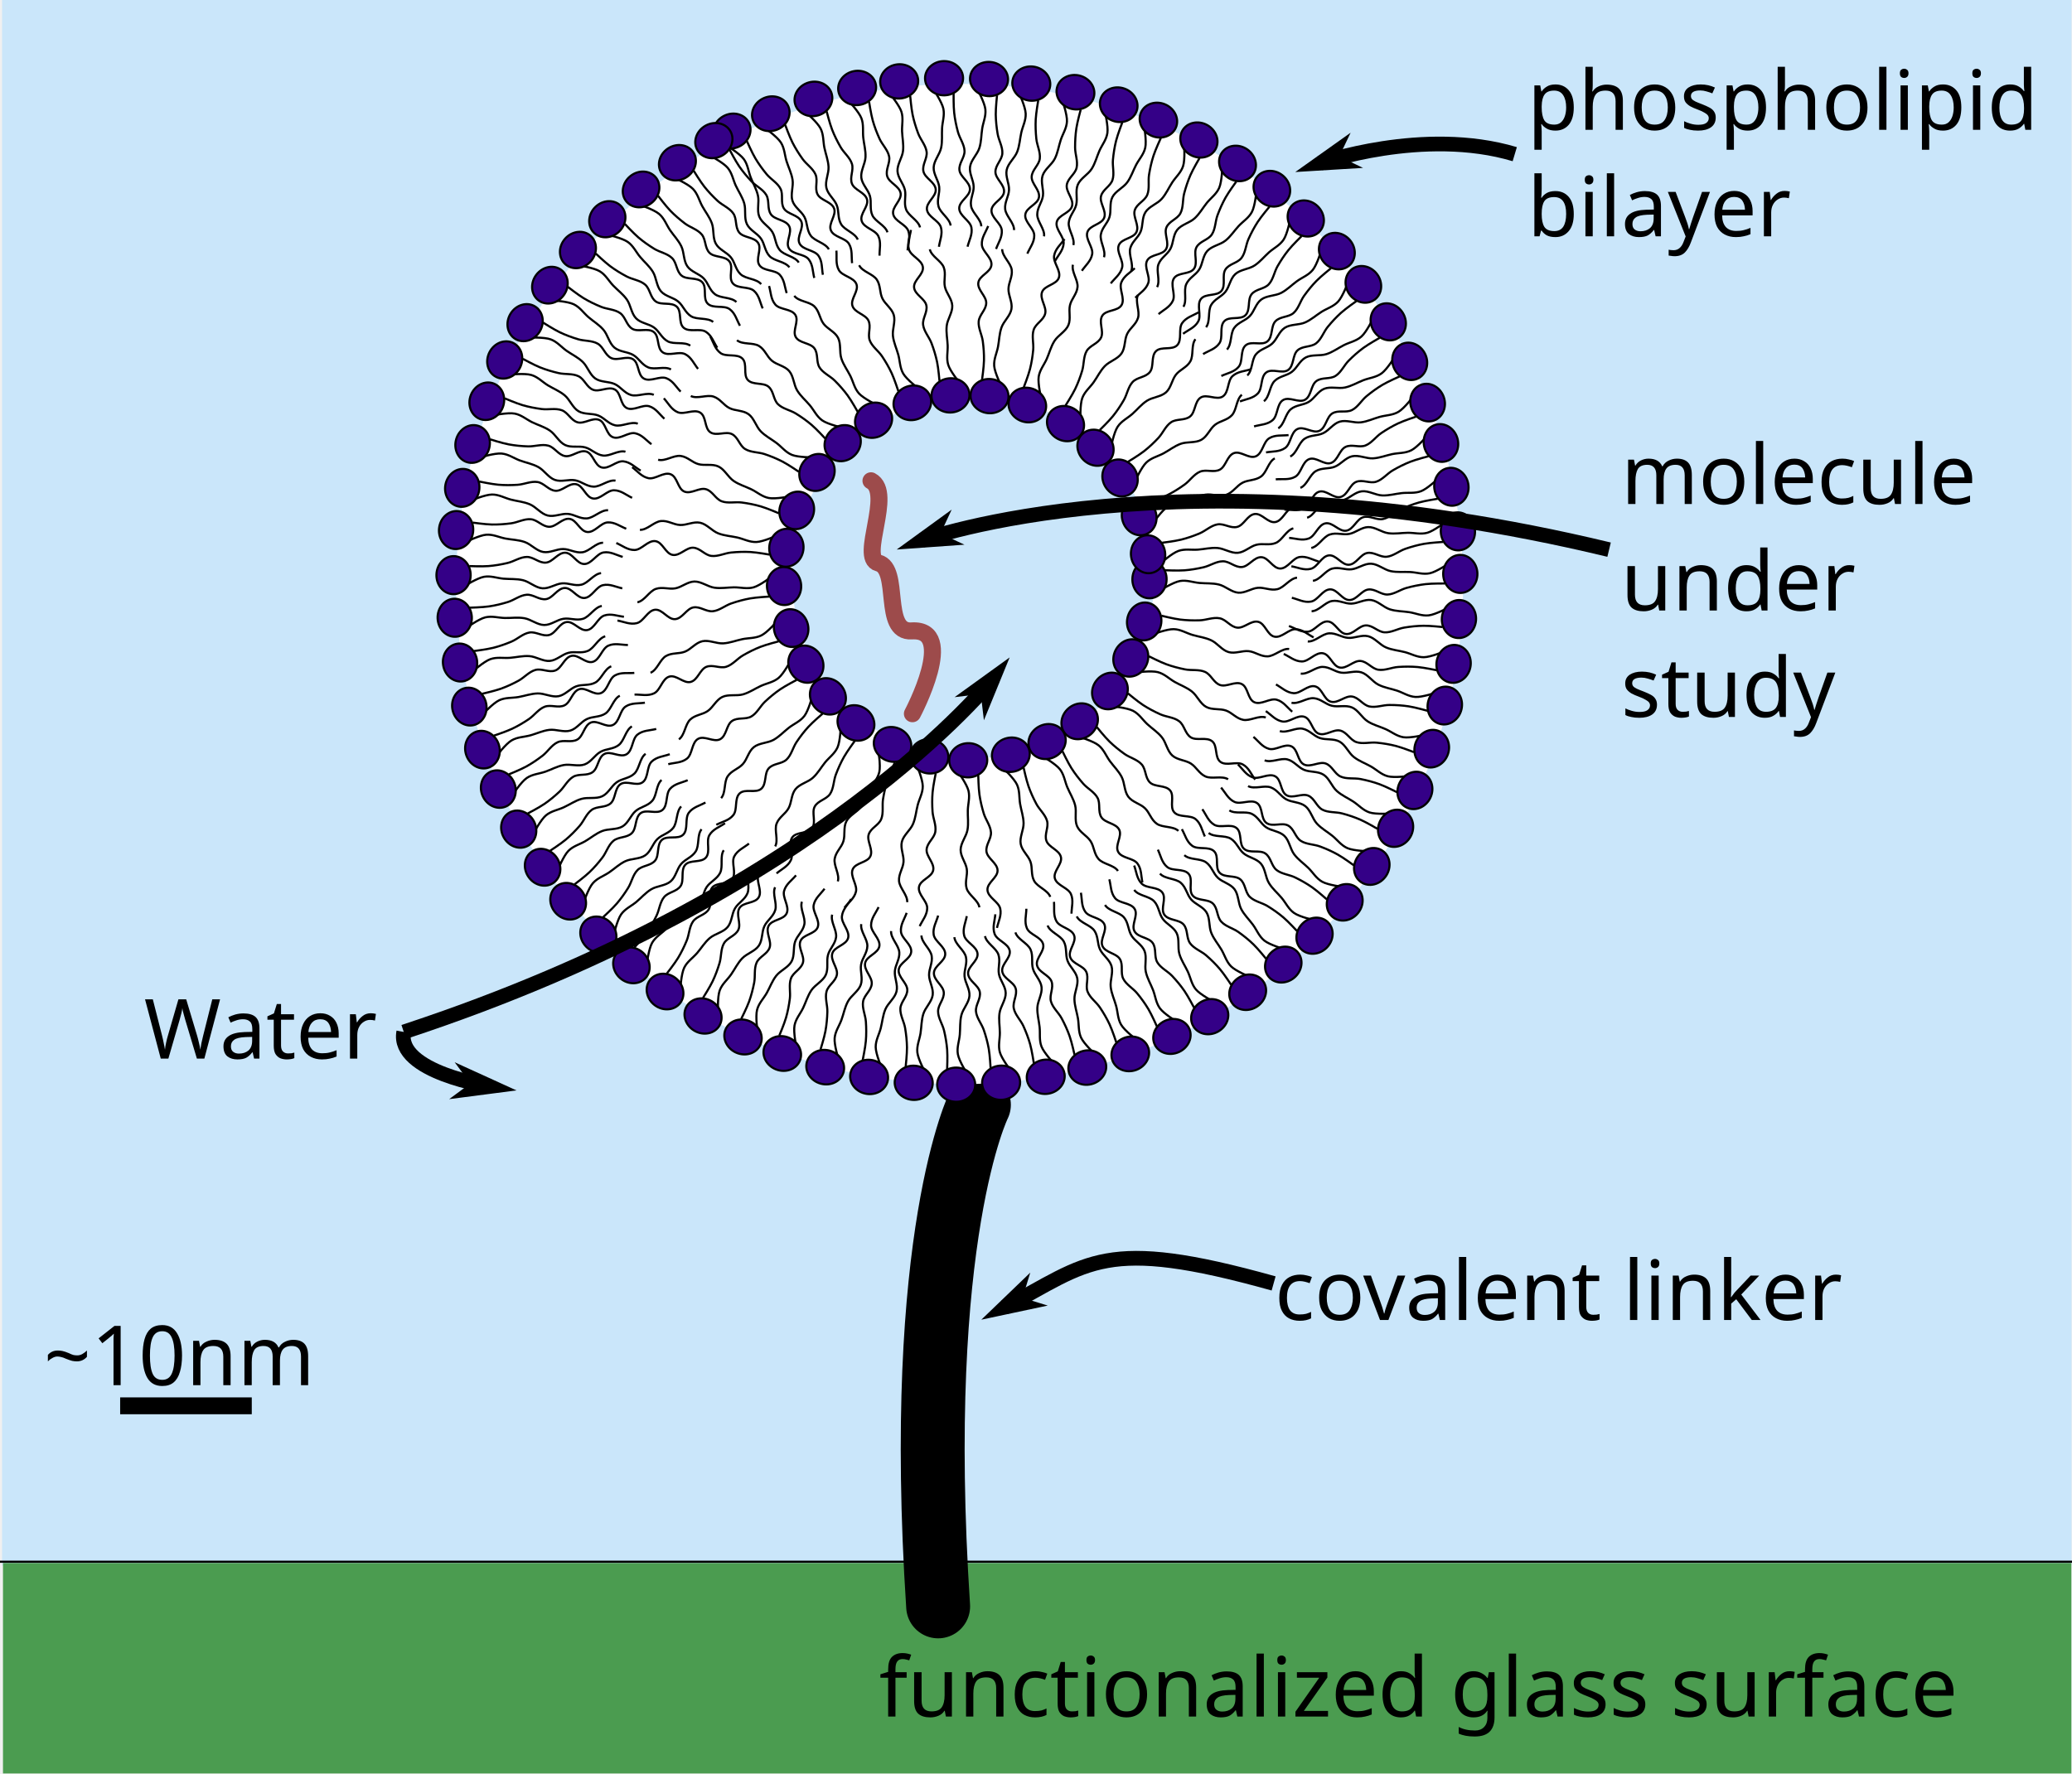
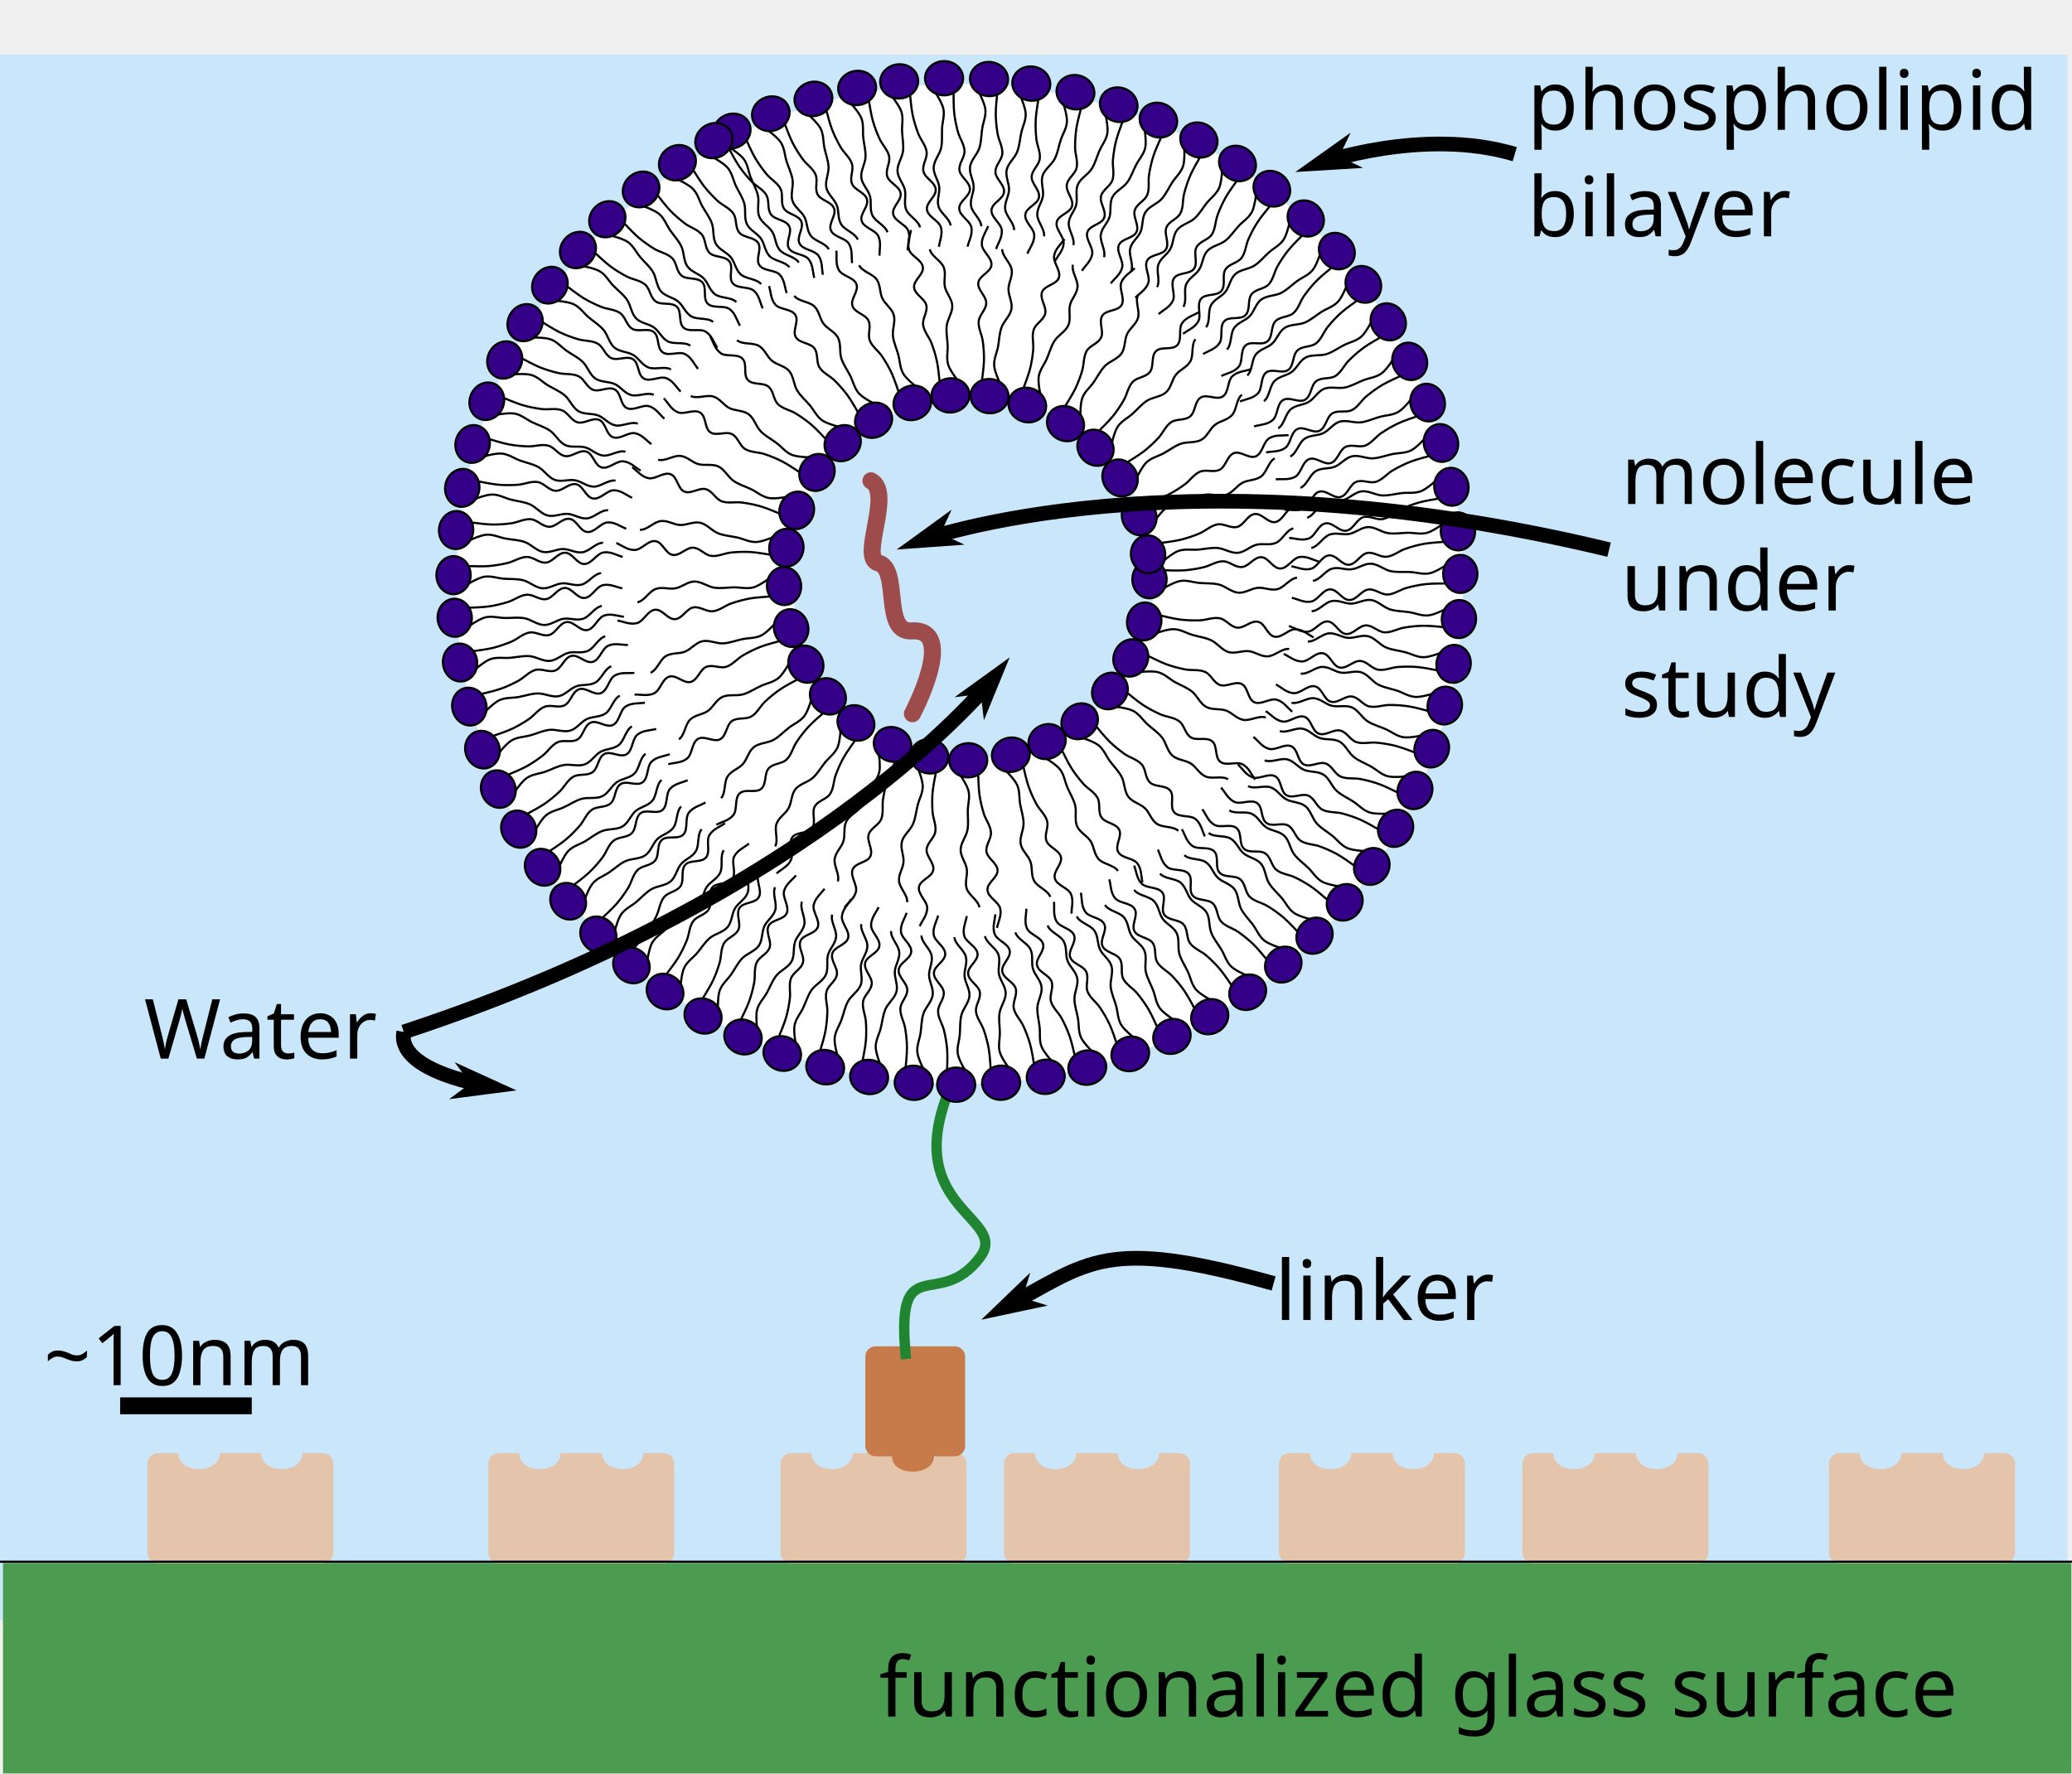
<svg xmlns="http://www.w3.org/2000/svg" xmlns:xlink="http://www.w3.org/1999/xlink" width="199.781" height="171.041" id="svg3547" version="1.1">
  <defs id="defs3549">
    <marker orient="auto" refY="0" refX="0" id="Arrow1Send" style="overflow:visible">
      <path id="path8010" d="M 0,0 5,-5 -12.5,0 5,5 0,0 z" style="fill-rule:evenodd;stroke:#000000;stroke-width:1pt" transform="matrix(-0.2,0,0,-0.2,-1.2,0)" />
    </marker>
    <marker orient="auto" refY="0" refX="0" id="Arrow1Lend" style="overflow:visible">
      <path id="path7998" d="M 0,0 5,-5 -12.5,0 5,5 0,0 z" style="fill-rule:evenodd;stroke:#000000;stroke-width:1pt" transform="matrix(-0.8,0,0,-0.8,-10,0)" />
    </marker>
    <marker orient="auto" refY="0" refX="0" id="Arrow1Mend" style="overflow:visible">
      <path id="path8004" d="M 0,0 5,-5 -12.5,0 5,5 0,0 z" style="fill-rule:evenodd;stroke:#000000;stroke-width:1pt" transform="matrix(-0.4,0,0,-0.4,-4,0)" />
    </marker>
  </defs>
  <g id="layer5" transform="translate(101.4062,-623.1371)" style="display:inline">
-     <rect style="color:#000000;fill:#cae6fa;fill-opacity:1;fill-rule:nonzero;stroke:none;stroke-width:1;marker:none;visibility:visible;display:inline;overflow:visible;enable-background:accumulate" id="rect7981" width="199.534" height="151.004" x="-101.205" y="623.137" />
+     <rect style="color:#000000;fill:#cae6fa;fill-opacity:1;fill-rule:nonzero;stroke:none;stroke-width:1;marker:none;visibility:visible;display:inline;overflow:visible;enable-background:accumulate" id="rect7981" width="199.534" height="151.004" x="-101.596" y="628.411" />
    <rect style="color:#000000;fill:#4b9c50;fill-opacity:1;fill-rule:nonzero;stroke:none;stroke-width:6.9;marker:none;visibility:visible;display:inline;overflow:visible;enable-background:accumulate" id="rect8861" width="199.432" height="20.297" x="-101.119" y="773.882" />
-     <path style="fill:none;stroke:#000000;stroke-width:6.162;stroke-linecap:round;stroke-linejoin:miter;stroke-miterlimit:4;stroke-opacity:1;stroke-dasharray:none" d="m -10.951,778.064 c -2.347,-35.796 3.93,-48.378 3.93,-48.378" id="path8863" />
+     <use x="0" y="0" xlink:href="#rect3163" id="use3938" transform="translate(808.5738,-92.57982)" width="744.094" height="1052.362" />
+     <use x="0" y="0" xlink:href="#rect3163" id="use3938-3" transform="translate(808.5738,-92.57982)" width="744.094" height="1052.362" />
+     <path style="color:#000000;fill:#e5c4a9;fill-opacity:0.963;fill-rule:nonzero;stroke:none;stroke-width:5;marker:none;visibility:visible;display:inline;overflow:visible;enable-background:accumulate" d="m -25.149,763.287 1.991,0 c -0.017,2.053 3.946,2.053 3.983,0 l 1.991,0 1.991,0 c 0.032,2.053 3.988,2.053 3.983,0 l 1.991,0 c 0.554,0 1,0.446 1,1 l 0,8.607 c 0,0.554 -0.446,1 -1,1 l -15.93,0 c -0.554,0 -1,-0.446 -1,-1 l 0,-8.607 c 0,-0.554 0.446,-1 1,-1 z" id="rect3163" />
+     <path id="path3993" d="m -16.972,763.59 c 1.266,0.002 0.58,0 1.57,0 -0.031,2.01 4.061,1.931 4.061,0 l 1.991,0 c 0.554,0 1,-0.446 1,-1 l 0,-8.607 c 0,-0.554 -0.446,-1 -1,-1 l -7.622,0 c -0.554,0 -1,0.446 -1,1 l 0,8.607 c 0,0.554 0.446,1 1,1 z" style="color:#000000;fill:#c77745;fill-opacity:0.963;fill-rule:nonzero;stroke:none;stroke-width:5;marker:none;visibility:visible;display:inline;overflow:visible;enable-background:accumulate" />
+     <path style="fill:none;stroke:#208531;stroke-width:1px;stroke-linecap:butt;stroke-linejoin:miter;stroke-opacity:1" d="m -14.049,754.211 c -1.081,-10.926 3.109,-4.43 7.15,-9.84 2.849,-3.814 -7.569,-4.611 -3.049,-15.943" id="path3995" />
+     <use x="0" y="0" xlink:href="#rect3163" id="use3237" transform="translate(21.54466,0)" width="199.781" height="171.041" />
+     <use x="0" y="0" xlink:href="#use3237" id="use3239" transform="translate(26.5165,0)" width="199.781" height="171.041" />
+     <use x="0" y="0" xlink:href="#use3239" id="use3241" transform="translate(23.47816,0)" width="199.781" height="171.041" />
+     <use x="0" y="0" xlink:href="#use3241" id="use3243" transform="translate(-99.7131,0)" width="199.781" height="171.041" />
+     <use x="0" y="0" xlink:href="#use3243" id="use3245" transform="translate(-32.86942,0)" width="199.781" height="171.041" />
+     <use x="0" y="0" xlink:href="#use3241" id="use3247" transform="translate(29.55485,0)" width="199.781" height="171.041" />
  </g>
  <g id="layer1" style="display:inline" transform="translate(101.4062,-623.1371)">
    <path style="color:#000000;fill:#ffffff;fill-opacity:1;stroke:none;stroke-width:1;marker:none;visibility:visible;display:inline;overflow:visible;enable-background:accumulate" id="path7979" d="m 568.716,248.281 c 0,131.662 -106.734,238.396 -238.396,238.396 -131.662,0 -238.396,-106.734 -238.396,-238.396 0,-131.662 106.734,-238.396 238.396,-238.396 131.662,0 238.396,106.734 238.396,238.396 z" transform="matrix(0.2036453,0,0,0.2023399,-76.14856,629.2284)" />
    <path style="color:#000000;fill:#cae6fa;fill-opacity:1;fill-rule:nonzero;stroke:none;stroke-width:0.552;marker:none;visibility:visible;display:inline;overflow:visible;enable-background:accumulate" id="path4450" d="m 9.897,678.789 c 0,6.24 -3.329,12.007 -8.734,15.127 -5.404,3.12 -12.063,3.12 -17.467,0 -5.404,-3.12 -8.734,-8.887 -8.734,-15.127 0,-6.24 3.329,-12.007 8.734,-15.127 5.404,-3.12 12.063,-3.12 17.467,0 5.404,3.12 8.734,8.887 8.734,15.127 0,0 1.4e-6,0 1.4e-6,0" />
    <g transform="matrix(0.2053859,0,0,0.2053859,-3.939166,637.9606)" id="g5225">
      <use height="1052.362" width="744.094" y="0" x="0" xlink:href="#g4445" transform="matrix(-0.016645,0.999815,-0.999815,-0.016645,341.1001,96.74321)" id="use6686" />
      <use height="1052.362" width="744.094" y="0" x="0" xlink:href="#g4445" transform="matrix(-0.213269,0.976948,-0.976948,-0.213269,353.5138,172.9445)" id="use6230" />
      <use height="1052.362" width="744.094" y="0" x="0" xlink:href="#g4445" transform="matrix(-0.428393,0.903544,-0.903544,-0.428393,350.2586,256.9972)" id="use9185" />
      <use height="1052.362" width="744.094" y="0" x="0" xlink:href="#g4445" transform="matrix(-0.620386,0.784241,-0.784241,-0.620386,328.4131,337.9957)" id="use5052" />
      <use height="1052.362" width="744.094" y="0" x="0" xlink:href="#g4445" transform="matrix(-0.761123,0.648539,-0.648539,-0.761123,292.1418,405.4423)" id="use7605" />
      <use height="1052.362" width="744.094" y="0" x="0" xlink:href="#g4445" transform="matrix(-0.889851,0.45615,-0.45615,-0.889851,237.9372,470.9956)" id="use1959" />
      <use height="1052.362" width="744.094" y="0" x="0" xlink:href="#g4445" transform="matrix(-0.970515,0.240857,-0.240857,-0.970515,170.5573,522.4903)" id="use9152" />
      <use height="1052.362" width="744.094" y="0" x="0" xlink:href="#g4445" transform="matrix(-0.99878,0.048486,-0.048486,-0.99878,100.8345,553.5572)" id="use5829" />
      <use height="1052.362" width="744.094" y="0" x="0" xlink:href="#g4445" transform="matrix(-0.984132,-0.177192,0.177192,-0.984132,19.11637,571.9968)" id="use7555" />
      <use height="1052.362" width="744.094" y="0" x="0" xlink:href="#g4445" transform="matrix(-0.918107,-0.396219,0.396219,-0.918107,-65.35711,571.8678)" id="use3739" />
      <use height="1052.362" width="744.094" y="0" x="0" xlink:href="#g4445" transform="matrix(-0.821502,-0.570125,0.570125,-0.821502,-140.6342,554.0244)" id="use9354" />
      <use height="1052.362" width="744.094" y="0" x="0" xlink:href="#g4445" transform="matrix(-0.670013,-0.74229,0.74229,-0.670013,-217.3341,518.5181)" id="use3745" />
      <use height="1052.362" width="744.094" y="0" x="0" xlink:href="#g4445" transform="matrix(-0.485913,-0.873957,0.873957,-0.485913,-283.6181,467.0872)" id="use4606" />
      <use height="1052.362" width="744.094" y="0" x="0" xlink:href="#g4445" transform="matrix(-0.276669,-0.960919,0.960919,-0.276669,-336.9174,402.1198)" id="use9541" />
      <use height="1052.362" width="744.094" y="0" x="0" xlink:href="#g4445" transform="matrix(-0.082992,-0.996504,0.996504,-0.082992,-370.8558,333.0819)" id="use0002" />
      <use height="1052.362" width="744.094" y="0" x="0" xlink:href="#g4445" transform="matrix(0.148628,-0.988847,0.988847,0.148628,-392.6087,250.7565)" id="use6133" />
      <use height="1052.362" width="744.094" y="0" x="0" xlink:href="#g4445" transform="matrix(0.36898,-0.92939,0.92939,0.36898,-395.1773,166.3723)" id="use9525" />
      <use height="1052.362" width="744.094" y="0" x="0" xlink:href="#g4445" transform="matrix(0.54138,-0.840726,0.840726,0.54138,-379.9081,91.71519)" id="use3693" />
      <use height="1052.362" width="744.094" y="0" x="0" xlink:href="#g4445" transform="matrix(0.716992,-0.697017,0.697017,0.716992,-347.3394,14.32617)" id="use7709" />
      <use height="1052.362" width="744.094" y="0" x="0" xlink:href="#g4445" transform="matrix(0.857543,-0.514322,0.514322,0.857543,-297.854,-54.67024)" id="use9276" />
      <use height="1052.362" width="744.094" y="0" x="0" xlink:href="#g4445" transform="matrix(0.942212,-0.334882,0.334882,0.942212,-239.5627,-105.3804)" id="use3773" />
      <use height="1052.362" width="744.094" y="0" x="0" xlink:href="#g4445" transform="matrix(0.993551,-0.113001,0.113001,0.993551,-166.3317,-146.8555)" id="use2918" />
      <use height="1052.362" width="744.094" y="0" x="0" xlink:href="#g4445" transform="matrix(0.993551,0.113001,-0.113001,0.993551,-86.012,-170.8439)" id="use5487" />
      <use height="1052.362" width="744.094" y="0" x="0" xlink:href="#g4445" transform="matrix(0.942212,0.334882,-0.334882,0.942212,-1.882602,-176.4706)" id="use1058" />
      <use height="1052.362" width="744.094" y="0" x="0" xlink:href="#g4445" transform="matrix(0.857543,0.514322,-0.514322,0.857543,74.38264,-163.8527)" id="use2106" />
      <use height="1052.362" width="744.094" y="0" x="0" xlink:href="#g4445" transform="matrix(0.716992,0.697017,-0.697017,0.716992,153.7047,-133.6396)" id="use5955" />
      <use height="1052.362" width="744.094" y="0" x="0" xlink:href="#g4445" transform="matrix(0.54138,0.840726,-0.840726,0.54138,223.553,-86.75763)" id="use5940" />
      <use height="1052.362" width="744.094" y="0" x="0" xlink:href="#g4445" transform="matrix(0.36898,0.92939,-0.92939,0.36898,275.4202,-30.92258)" id="use2754" />
      <use height="1052.362" width="744.094" y="0" x="0" xlink:href="#g4445" transform="matrix(0.148628,0.988847,-0.988847,0.148628,319.6287,40.83981)" id="use7497" />
    </g>
    <g style="display:inline" id="g7714" transform="matrix(0.2053859,0,0,0.2053859,-80.66545,631.0655)">
      <use id="use7647" transform="matrix(0.903274,-0.428957,0.428957,0.903274,262.9641,6.572665)" xlink:href="#g5880" x="0" y="0" width="744.094" height="1052.362" />
      <use id="use4481" transform="matrix(0.929762,-0.368037,0.368037,0.929762,282.2993,-0.18118)" xlink:href="#g5880" x="0" y="0" width="744.094" height="1052.362" />
      <use id="use7362" transform="matrix(0.961589,-0.274328,0.274328,0.961589,303.6816,-4.947705)" xlink:href="#g5880" x="0" y="0" width="744.094" height="1052.362" />
      <use id="use5479" transform="matrix(0.98386,-0.178694,0.178694,0.98386,325.3469,-7.797682)" xlink:href="#g5880" x="0" y="0" width="744.094" height="1052.362" />
      <use id="use7679" transform="matrix(0.993403,-0.114293,0.114293,0.993403,345.7166,-9.298344)" xlink:href="#g5880" x="0" y="0" width="744.094" height="1052.362" />
      <use id="use0098" transform="matrix(0.999807,-0.01727,0.01727,0.999807,367.5331,-8.358119)" xlink:href="#g5880" x="0" y="0" width="744.094" height="1052.362" />
      <use id="use7150" transform="matrix(0.996777,0.079672,-0.079672,0.996777,389.1512,-5.492026)" xlink:href="#g5880" x="0" y="0" width="744.094" height="1052.362" />
      <use id="use1564" transform="matrix(0.989541,0.143948,-0.143948,0.989541,409.2019,-1.673361)" xlink:href="#g5880" x="0" y="0" width="744.094" height="1052.362" />
      <use id="use2337" transform="matrix(0.970882,0.239375,-0.239375,0.970882,430.0321,4.914393)" xlink:href="#g5880" x="0" y="0" width="744.094" height="1052.362" />
      <use id="use4506" transform="matrix(0.942873,0.333017,-0.333017,0.942873,450.1917,13.33888)" xlink:href="#g5880" x="0" y="0" width="744.094" height="1052.362" />
      <use id="use7717" transform="matrix(0.919026,0.394083,-0.394083,0.919026,468.5928,22.26756)" xlink:href="#g5880" x="0" y="0" width="744.094" height="1052.362" />
      <use id="use3531" transform="matrix(0.87557,0.482997,-0.482997,0.87557,487.0333,34.13654)" xlink:href="#g5880" x="0" y="0" width="744.094" height="1052.362" />
      <use id="use9786" transform="matrix(0.823125,0.567779,-0.567779,0.823125,504.3415,47.61387)" xlink:href="#g5880" x="0" y="0" width="744.094" height="1052.362" />
      <use id="use9730" transform="matrix(0.78361,0.621179,-0.621179,0.78361,519.7891,61.07498)" xlink:href="#g5880" x="0" y="0" width="744.094" height="1052.362" />
      <use id="use4573" transform="matrix(0.71837,0.695597,-0.695597,0.71837,534.4942,77.33937)" xlink:href="#g5880" x="0" y="0" width="744.094" height="1052.362" />
      <use id="use2647" transform="matrix(0.646684,0.7627,-0.7627,0.646684,547.6698,94.79431)" xlink:href="#g5880" x="0" y="0" width="744.094" height="1052.362" />
      <use id="use0020" transform="matrix(0.595682,0.803166,-0.803166,0.595682,559.0652,111.7553)" xlink:href="#g5880" x="0" y="0" width="744.094" height="1052.362" />
      <use id="use6787" transform="matrix(0.51486,0.857223,-0.857223,0.51486,569.018,131.2135)" xlink:href="#g5880" x="0" y="0" width="744.094" height="1052.362" />
      <use id="use2268" transform="matrix(0.429391,0.90307,-0.90307,0.429391,577.1956,151.4484)" xlink:href="#g5880" x="0" y="0" width="744.094" height="1052.362" />
      <use id="use9406" transform="matrix(0.339836,0.940438,-0.940438,0.339836,583.5383,172.3142)" xlink:href="#g5880" x="0" y="0" width="744.094" height="1052.362" />
      <use id="use6692" transform="matrix(0.278136,0.960496,-0.960496,0.278136,588.3596,192.1558)" xlink:href="#g5880" x="0" y="0" width="744.094" height="1052.362" />
      <use id="use8157" transform="matrix(0.183035,0.983061,-0.983061,0.183035,590.9775,213.8663)" xlink:href="#g5880" x="0" y="0" width="744.094" height="1052.362" />
      <use id="use1703" transform="matrix(0.085487,0.996294,-0.996294,0.085487,591.6381,235.7334)" xlink:href="#g5880" x="0" y="0" width="744.094" height="1052.362" />
      <use id="use3897" transform="matrix(0.019497,0.999764,-0.999764,0.019497,591.1013,256.2)" xlink:href="#g5880" x="0" y="0" width="744.094" height="1052.362" />
      <use id="use3793" transform="matrix(-0.080149,0.996737,-0.996737,-0.080149,587.9096,277.9227)" xlink:href="#g5880" x="0" y="0" width="744.094" height="1052.362" />
      <use id="use7854" transform="matrix(-0.178802,0.983839,-0.983839,-0.178802,582.8153,299.2435)" xlink:href="#g5880" x="0" y="0" width="744.094" height="1052.362" />
      <use id="use6017" transform="matrix(-0.24322,0.969925,-0.969925,-0.24322,576.9581,318.8517)" xlink:href="#g5880" x="0" y="0" width="744.094" height="1052.362" />
      <use id="use5422" transform="matrix(-0.337176,0.941395,-0.941395,-0.337176,568.2654,338.9397)" xlink:href="#g5880" x="0" y="0" width="744.094" height="1052.362" />
      <use id="use2439" transform="matrix(-0.427296,0.904063,-0.904063,-0.427296,557.8534,358.1367)" xlink:href="#g5880" x="0" y="0" width="744.094" height="1052.362" />
      <use id="use9669" transform="matrix(-0.484947,0.874493,-0.874493,-0.484947,547.1413,375.5205)" xlink:href="#g5880" x="0" y="0" width="744.094" height="1052.362" />
      <use id="use0280" transform="matrix(-0.567387,0.823399,-0.823399,-0.567387,533.5622,392.6307)" xlink:href="#g5880" x="0" y="0" width="744.094" height="1052.362" />
      <use id="use8406" transform="matrix(-0.644526,0.764525,-0.764525,-0.644526,518.5285,408.4537)" xlink:href="#g5880" x="0" y="0" width="744.094" height="1052.362" />
      <use id="use7871" transform="matrix(-0.715831,0.69821,-0.69821,-0.715831,502.1471,422.8707)" xlink:href="#g5880" x="0" y="0" width="744.094" height="1052.362" />
      <use id="use4303" transform="matrix(-0.759838,0.650044,-0.650044,-0.759838,486.0615,435.4723)" xlink:href="#g5880" x="0" y="0" width="744.094" height="1052.362" />
      <use id="use2126" transform="matrix(-0.820072,0.572181,-0.572181,-0.820072,467.3491,446.8419)" xlink:href="#g5880" x="0" y="0" width="744.094" height="1052.362" />
      <use id="use1051" transform="matrix(-0.872745,0.488082,-0.488082,-0.872745,447.6812,456.4914)" xlink:href="#g5880" x="0" y="0" width="744.094" height="1052.362" />
      <use id="use8542" transform="matrix(-0.903274,0.428957,-0.428957,-0.903274,428.8025,464.4575)" xlink:href="#g5880" x="0" y="0" width="744.094" height="1052.362" />
      <use id="use3261" transform="matrix(-0.94143,0.337073,-0.337073,-0.94143,407.7243,470.5455)" xlink:href="#g5880" x="0" y="0" width="744.094" height="1052.362" />
      <use id="use8146" transform="matrix(-0.970075,0.24262,-0.24262,-0.970075,386.2481,474.7368)" xlink:href="#g5880" x="0" y="0" width="744.094" height="1052.362" />
      <use id="use0543" transform="matrix(-0.98386,0.178694,-0.178694,-0.98386,365.9974,477.5164)" xlink:href="#g5880" x="0" y="0" width="744.094" height="1052.362" />
      <use id="use3786" transform="matrix(-0.99659,0.081982,-0.081982,-0.99659,344.1441,477.9289)" xlink:href="#g5880" x="0" y="0" width="744.094" height="1052.362" />
      <use id="use3096" transform="matrix(-0.999843,-0.015084,0.015084,-0.999843,322.3784,476.408)" xlink:href="#g5880" x="0" y="0" width="744.094" height="1052.362" />
      <use id="use4577" transform="matrix(-0.996777,-0.079672,0.079672,-0.996777,302.1255,473.8568)" xlink:href="#g5880" x="0" y="0" width="744.094" height="1052.362" />
      <use id="use0260" transform="matrix(-0.984361,-0.175913,0.175913,-0.984361,280.9272,468.5806)" xlink:href="#g5880" x="0" y="0" width="744.094" height="1052.362" />
      <use id="use4953" transform="matrix(-0.962583,-0.270823,0.270823,-0.962583,260.2891,461.4365)" xlink:href="#g5880" x="0" y="0" width="744.094" height="1052.362" />
      <use id="use7581" transform="matrix(-0.931466,-0.363707,0.363707,-0.931466,240.3675,452.4721)" xlink:href="#g5880" x="0" y="0" width="744.094" height="1052.362" />
      <use id="use6468" transform="matrix(-0.905559,-0.424113,0.424113,-0.905559,222.2299,443.0185)" xlink:href="#g5880" x="0" y="0" width="744.094" height="1052.362" />
      <use id="use3406" transform="matrix(-0.859064,-0.511778,0.511778,-0.859064,204.1205,430.6571)" xlink:href="#g5880" x="0" y="0" width="744.094" height="1052.362" />
      <use id="use8387" transform="matrix(-0.803786,-0.594841,0.594841,-0.803786,187.1875,416.7292)" xlink:href="#g5880" x="0" y="0" width="744.094" height="1052.362" />
      <use id="use7756" transform="matrix(-0.762628,-0.646766,0.646766,-0.762628,172.1393,402.8448)" xlink:href="#g5880" x="0" y="0" width="744.094" height="1052.362" />
      <use id="use7536" transform="matrix(-0.695152,-0.7188,0.7188,-0.695152,157.8893,386.2156)" xlink:href="#g5880" x="0" y="0" width="744.094" height="1052.362" />
      <use id="use0928" transform="matrix(-0.621487,-0.783368,0.783368,-0.621487,145.1969,368.4351)" xlink:href="#g5880" x="0" y="0" width="744.094" height="1052.362" />
      <use id="use5241" transform="matrix(-0.569294,-0.822081,0.822081,-0.569294,134.2927,351.1681)" xlink:href="#g5880" x="0" y="0" width="744.094" height="1052.362" />
      <use id="use5329" transform="matrix(-0.486858,-0.873431,0.873431,-0.486858,124.8711,331.4683)" xlink:href="#g5880" x="0" y="0" width="744.094" height="1052.362" />
      <use id="use0061" transform="matrix(-0.399966,-0.916482,0.916482,-0.399966,117.2427,311.0346)" xlink:href="#g5880" x="0" y="0" width="744.094" height="1052.362" />
      <use id="use7458" transform="matrix(-0.339836,-0.940438,0.940438,-0.339836,111.181,291.5398)" xlink:href="#g5880" x="0" y="0" width="744.094" height="1052.362" />
      <use id="use2469" transform="matrix(-0.246752,-0.969033,0.969033,-0.246752,107.2114,270.0446)" xlink:href="#g5880" x="0" y="0" width="744.094" height="1052.362" />
      <use id="use3018" transform="matrix(-0.150754,-0.988526,0.988526,-0.150754,105.1818,248.2758)" xlink:href="#g5880" x="0" y="0" width="744.094" height="1052.362" />
      <use id="use0346" transform="matrix(-0.052565,-0.998572,0.998572,-0.052565,105.1128,226.4009)" xlink:href="#g5880" x="0" y="0" width="744.094" height="1052.362" />
      <use id="use6772" transform="matrix(0.013681,-0.99986,0.99986,0.013681,106.2378,205.9577)" xlink:href="#g5880" x="0" y="0" width="744.094" height="1052.362" />
      <use id="use7374" transform="matrix(0.113255,-0.99352,0.99352,0.113255,110.0072,184.3404)" xlink:href="#g5880" x="0" y="0" width="744.094" height="1052.362" />
      <use id="use2907" transform="matrix(0.178802,-0.983839,0.983839,0.178802,114.6219,164.383)" xlink:href="#g5880" x="0" y="0" width="744.094" height="1052.362" />
      <use id="use3900" transform="matrix(0.274923,-0.96142,0.96142,0.274923,122.0661,143.7667)" xlink:href="#g5880" x="0" y="0" width="744.094" height="1052.362" />
      <use id="use8048" transform="matrix(0.367674,-0.929907,0.929907,0.367674,131.2802,123.9396)" xlink:href="#g5880" x="0" y="0" width="744.094" height="1052.362" />
      <use id="use6985" transform="matrix(0.456378,-0.889737,0.889737,0.456378,142.1903,105.0444)" xlink:href="#g5880" x="0" y="0" width="744.094" height="1052.362" />
      <use id="use3128" transform="matrix(0.512984,-0.858347,0.858347,0.512984,153.3853,87.97848)" xlink:href="#g5880" x="0" y="0" width="744.094" height="1052.362" />
      <use id="use4451" transform="matrix(0.593714,-0.804622,0.804622,0.593714,167.4083,71.24904)" xlink:href="#g5880" x="0" y="0" width="744.094" height="1052.362" />
      <use id="use0993" transform="matrix(0.66897,-0.74323,0.74323,0.66897,182.8549,55.84207)" xlink:href="#g5880" x="0" y="0" width="744.094" height="1052.362" />
      <use id="use4935" transform="matrix(0.715831,-0.69821,0.69821,0.715831,198.1043,42.25267)" xlink:href="#g5880" x="0" y="0" width="744.094" height="1052.362" />
      <use id="use1229" transform="matrix(0.780712,-0.624819,0.624819,0.780712,216.0552,29.73872)" xlink:href="#g5880" x="0" y="0" width="744.094" height="1052.362" />
      <use id="use8081" transform="matrix(0.838506,-0.544809,0.544809,0.838506,235.0658,18.88129)" xlink:href="#g5880" x="0" y="0" width="744.094" height="1052.362" />
      <use id="use0533" transform="matrix(0.872745,-0.488083,0.488083,0.872745,253.3925,9.7331)" xlink:href="#g5880" x="0" y="0" width="744.094" height="1052.362" />
    </g>
    <path style="fill:none;stroke:#9d4b4b;stroke-width:1.643;stroke-linecap:round;stroke-linejoin:miter;stroke-miterlimit:4;stroke-opacity:1;stroke-dasharray:none" d="m -17.426,669.507 c 2.178,1.141 -1.154,7.445 0.705,7.926 2.175,0.563 0.338,6.737 3.21,6.552 4.483,-0.289 0.079,7.986 0.079,7.986" id="path7987" />
    <path style="fill:none;stroke:#000000;stroke-width:0.205px;stroke-linecap:butt;stroke-linejoin:miter;stroke-opacity:1" d="m -101.413,773.757 199.795,0" id="path8888" />
    <text xml:space="preserve" style="font-size:8px;font-style:normal;font-variant:normal;font-weight:normal;font-stretch:normal;text-align:start;line-height:125%;letter-spacing:0px;word-spacing:0px;writing-mode:lr-tb;text-anchor:start;fill:#000000;fill-opacity:1;stroke:none;font-family:Sans;-inkscape-font-specification:Sans" x="-87.517" y="725.236" id="text3704">
      <tspan id="tspan3706" x="-87.517" y="725.236">Water</tspan>
    </text>
  </g>
  <g id="layer6" transform="translate(101.4062,-623.1371)">
    <path style="fill:none;stroke:#000000;stroke-width:1.417;stroke-linecap:butt;stroke-linejoin:miter;stroke-miterlimit:4;stroke-opacity:1;stroke-dasharray:none;marker-end:url(#Arrow1Send);display:inline" d="m 53.741,676.149 c -41.371,-9.976 -66.31,-0.88 -66.31,-0.88" id="path7989" />
    <text xml:space="preserve" style="font-size:8px;font-style:normal;font-variant:normal;font-weight:normal;font-stretch:normal;text-align:start;line-height:125%;letter-spacing:0px;word-spacing:0px;writing-mode:lr;text-anchor:start;fill:#000000;fill-opacity:1;stroke:none;font-family:Sans;-inkscape-font-specification:Sans" x="54.889" y="671.748" id="text8811">
      <tspan id="tspan8813" x="54.889" y="671.748" style="font-size:8px;-inkscape-font-specification:Sans;font-family:Sans;font-weight:normal;font-style:normal;font-stretch:normal;font-variant:normal;text-anchor:start;text-align:start;writing-mode:lr;line-height:125%">molecule</tspan>
      <tspan x="54.889" y="682.017" id="tspan8815" style="font-size:8px;-inkscape-font-specification:Sans;font-family:Sans;font-weight:normal;font-style:normal;font-stretch:normal;font-variant:normal;text-anchor:start;text-align:start;writing-mode:lr;line-height:125%">under</tspan>
      <tspan x="54.889" y="692.286" id="tspan8817" style="font-size:8px;-inkscape-font-specification:Sans;font-family:Sans;font-weight:normal;font-style:normal;font-stretch:normal;font-variant:normal;text-anchor:start;text-align:start;writing-mode:lr;line-height:125%">study</tspan>
    </text>
    <path id="path8825" d="m 44.646,638.006 c -8.802,-2.641 -18.778,0.88 -18.778,0.88" style="fill:none;stroke:#000000;stroke-width:1.417;stroke-linecap:butt;stroke-linejoin:miter;stroke-miterlimit:4;stroke-opacity:1;stroke-dasharray:none;marker-end:url(#Arrow1Send);display:inline" />
    <text id="text8827" y="635.658" x="45.852" style="font-size:8px;font-style:normal;font-variant:normal;font-weight:normal;font-stretch:normal;text-align:start;line-height:125%;letter-spacing:0px;word-spacing:0px;writing-mode:lr;text-anchor:start;fill:#000000;fill-opacity:1;stroke:none;font-family:Sans;-inkscape-font-specification:Sans" xml:space="preserve">
      <tspan style="font-size:8px;-inkscape-font-specification:Sans;font-family:Sans;font-weight:normal;font-style:normal;font-stretch:normal;font-variant:normal;text-anchor:start;text-align:start;writing-mode:lr;line-height:125%" id="tspan8833" y="635.658" x="45.852">phospholipid</tspan>
      <tspan style="font-size:8px;-inkscape-font-specification:Sans;font-family:Sans;font-weight:normal;font-style:normal;font-stretch:normal;font-variant:normal;text-anchor:start;text-align:start;writing-mode:lr;line-height:125%" y="645.928" x="45.852" id="tspan8840">bilayer</tspan>
    </text>
    <path id="path8865" d="M 21.395,746.917 C 5.004,742.328 3.61,744.896 -4.552,749.228" style="fill:none;stroke:#000000;stroke-width:1.417;stroke-linecap:butt;stroke-linejoin:miter;stroke-miterlimit:4;stroke-opacity:1;stroke-dasharray:none;marker-end:url(#Arrow1Send);display:inline" />
    <text id="text8871" y="788.693" x="-16.644" style="font-size:8px;font-style:normal;font-variant:normal;font-weight:normal;font-stretch:normal;text-align:start;line-height:125%;letter-spacing:0px;word-spacing:0px;writing-mode:lr;text-anchor:start;fill:#000000;fill-opacity:1;stroke:none;font-family:Sans;-inkscape-font-specification:Sans" xml:space="preserve">
      <tspan style="font-size:8px;-inkscape-font-specification:Sans;font-family:Sans;font-weight:normal;font-style:normal;font-stretch:normal;font-variant:normal;text-anchor:start;text-align:start;writing-mode:lr;line-height:125%" id="tspan8877" y="788.693" x="-16.644">functionalized glass surface</tspan>
    </text>
-     <text xml:space="preserve" style="font-size:8px;font-style:normal;font-variant:normal;font-weight:normal;font-stretch:normal;text-align:start;line-height:125%;letter-spacing:0px;word-spacing:0px;writing-mode:lr;text-anchor:start;fill:#000000;fill-opacity:1;stroke:none;font-family:Sans;-inkscape-font-specification:Sans" x="21.508" y="750.444" id="text8884">
-       <tspan x="21.508" y="750.444" id="tspan8886" style="font-size:8px;-inkscape-font-specification:Sans;font-family:Sans;font-weight:normal;font-style:normal;font-stretch:normal;font-variant:normal;text-anchor:start;text-align:start;writing-mode:lr;line-height:125%">covalent linker</tspan>
+     <text xml:space="preserve" style="font-size:8px;font-style:normal;font-variant:normal;font-weight:normal;font-stretch:normal;text-align:start;line-height:125%;letter-spacing:0px;word-spacing:0px;writing-mode:lr-tb;text-anchor:start;fill:#000000;fill-opacity:1;stroke:none;font-family:Sans;-inkscape-font-specification:Sans" x="21.508" y="750.444" id="text8884">
+       <tspan x="21.508" y="750.444" id="tspan8886" style="font-size:8px;font-style:normal;font-variant:normal;font-weight:normal;font-stretch:normal;text-align:start;line-height:125%;writing-mode:lr-tb;text-anchor:start;font-family:Sans;-inkscape-font-specification:Sans">linker</tspan>
    </text>
    <rect style="color:#000000;fill:#000000;fill-opacity:1;stroke:none;stroke-width:8;marker:none;visibility:visible;display:inline;overflow:visible;enable-background:accumulate" id="rect8890" width="12.691" height="1.626" x="-89.821" y="757.907" />
    <text id="text8892" y="756.733" x="-97.194" style="font-size:8px;font-style:normal;font-variant:normal;font-weight:normal;font-stretch:normal;text-align:start;line-height:125%;letter-spacing:0px;word-spacing:0px;writing-mode:lr;text-anchor:start;fill:#000000;fill-opacity:1;stroke:none;font-family:Sans;-inkscape-font-specification:Sans" xml:space="preserve">
      <tspan style="font-size:8px;-inkscape-font-specification:Sans;font-family:Sans;font-weight:normal;font-style:normal;font-stretch:normal;font-variant:normal;text-anchor:start;text-align:start;writing-mode:lr;line-height:125%" id="tspan8894" y="756.733" x="-97.194">~10nm</tspan>
    </text>
    <path id="path3708" d="M -62.477,722.664 C -22.046,709.384 -5.621,688.529 -5.621,688.529" style="fill:none;stroke:#000000;stroke-width:1.417;stroke-linecap:butt;stroke-linejoin:miter;stroke-miterlimit:4;stroke-opacity:1;stroke-dasharray:none;marker-end:url(#Arrow1Send);display:inline" />
    <path style="fill:none;stroke:#000000;stroke-width:1.417;stroke-linecap:butt;stroke-linejoin:miter;stroke-miterlimit:4;stroke-opacity:1;stroke-dasharray:none;marker-end:url(#Arrow1Send);display:inline" d="m -62.477,722.664 c -0.732,3.893 8.369,5.261 8.369,5.261" id="path3710" />
  </g>
  <g style="display:none" id="layer4" transform="translate(101.4062,-623.1371)">
    <g id="g4445" transform="matrix(-1,0,0,-1,261.2529,392.1758)">
      <path id="path3609" d="m 155.462,187.139 c -0.362,-3.377 -4.743,-5.94 -5.548,-9.152 -0.804,-3.212 0.816,-6.062 0.496,-9.152 -0.32,-3.09 -2.635,-5.936 -2.441,-9.152 0.194,-3.216 2.968,-6.058 3.669,-9.152 0.701,-3.093 0.366,-6.101 0.592,-9.152 0.226,-3.051 1.366,-5.978 0.767,-9.152 -0.599,-3.174 -4.498,-9.152 -4.498,-9.152" style="fill:none;stroke:#000000;stroke-width:1px;stroke-linecap:butt;stroke-linejoin:miter;stroke-opacity:1" />
      <path transform="translate(-2.857143,0)" style="color:#000000;fill:#340087;fill-opacity:1;fill-rule:nonzero;stroke:#000000;stroke-width:1;stroke-linecap:butt;stroke-miterlimit:4;stroke-opacity:1;stroke-dasharray:none;marker:none;visibility:visible;display:inline;overflow:visible;enable-background:accumulate" id="path3557" d="m 165.357,117.898 c 0,4.438 -3.997,8.036 -8.929,8.036 -4.931,0 -8.929,-3.598 -8.929,-8.036 0,-4.438 3.997,-8.036 8.929,-8.036 4.931,0 8.929,3.598 8.929,8.036 z" />
      <path style="fill:none;stroke:#000000;stroke-width:1px;stroke-linecap:butt;stroke-linejoin:miter;stroke-opacity:1" d="m 157.928,125.219 c 0,0 -0.165,5.987 0.119,8.996 0.284,3.009 0.837,5.989 1.592,8.996 0.755,3.007 2.886,5.86 2.952,8.996 0.066,3.135 -2.885,5.759 -2.541,8.996 0.345,3.237 4.83,5.569 4.77,8.996 -0.06,3.427 -5.237,5.503 -5.183,8.996 0.054,3.492 5.006,5.745 5.56,8.996 0.554,3.25 -1.174,5.994 -1.971,8.996" id="path3659" />
    </g>
    <g transform="translate(-179.0056,-111.8498)" id="g5880">
      <path style="fill:none;stroke:#000000;stroke-width:1px;stroke-linecap:butt;stroke-linejoin:miter;stroke-opacity:1" d="m 155.462,187.139 c -0.362,-3.377 -4.743,-5.94 -5.548,-9.152 -0.804,-3.212 0.816,-6.062 0.496,-9.152 -0.32,-3.09 -2.635,-5.936 -2.441,-9.152 0.194,-3.216 2.968,-6.058 3.669,-9.152 0.701,-3.093 0.366,-6.101 0.592,-9.152 0.226,-3.051 1.366,-5.978 0.767,-9.152 -0.599,-3.174 -4.498,-9.152 -4.498,-9.152" id="path5882" />
      <path d="m 165.357,117.898 c 0,4.438 -3.997,8.036 -8.929,8.036 -4.931,0 -8.929,-3.598 -8.929,-8.036 0,-4.438 3.997,-8.036 8.929,-8.036 4.931,0 8.929,3.598 8.929,8.036 z" id="path5884" style="color:#000000;fill:#340087;fill-opacity:1;fill-rule:nonzero;stroke:#000000;stroke-width:1;stroke-linecap:butt;stroke-miterlimit:4;stroke-opacity:1;stroke-dasharray:none;marker:none;visibility:visible;display:inline;overflow:visible;enable-background:accumulate" transform="translate(-2.857143,0)" />
      <path id="path5886" d="m 157.928,125.219 c 0,0 -0.165,5.987 0.119,8.996 0.284,3.009 0.837,5.989 1.592,8.996 0.755,3.007 2.886,5.86 2.952,8.996 0.066,3.135 -2.885,5.759 -2.541,8.996 0.345,3.237 4.83,5.569 4.77,8.996 -0.06,3.427 -5.237,5.503 -5.183,8.996 0.054,3.492 5.006,5.745 5.56,8.996 0.554,3.25 -1.174,5.994 -1.971,8.996" style="fill:none;stroke:#000000;stroke-width:1px;stroke-linecap:butt;stroke-linejoin:miter;stroke-opacity:1" />
    </g>
    <path d="M 259.133,54.523 C 323.394,22.685 399.759,27.548 459.462,67.28 519.165,107.012 553.136,175.577 548.579,247.148 544.021,318.718 501.627,382.421 437.367,414.259 373.106,446.097 296.741,441.235 237.038,401.502 177.335,361.77 143.364,293.205 147.922,221.635 c 4.557,-71.57 46.951,-135.273 111.212,-167.111 0,0 0,-2e-6 0,-2e-6" id="path5365" style="color:#000000;fill:none;stroke:#000000;stroke-width:1.067;stroke-opacity:1;marker:none;visibility:visible;display:inline;overflow:visible;enable-background:accumulate" />
  </g>
</svg>
